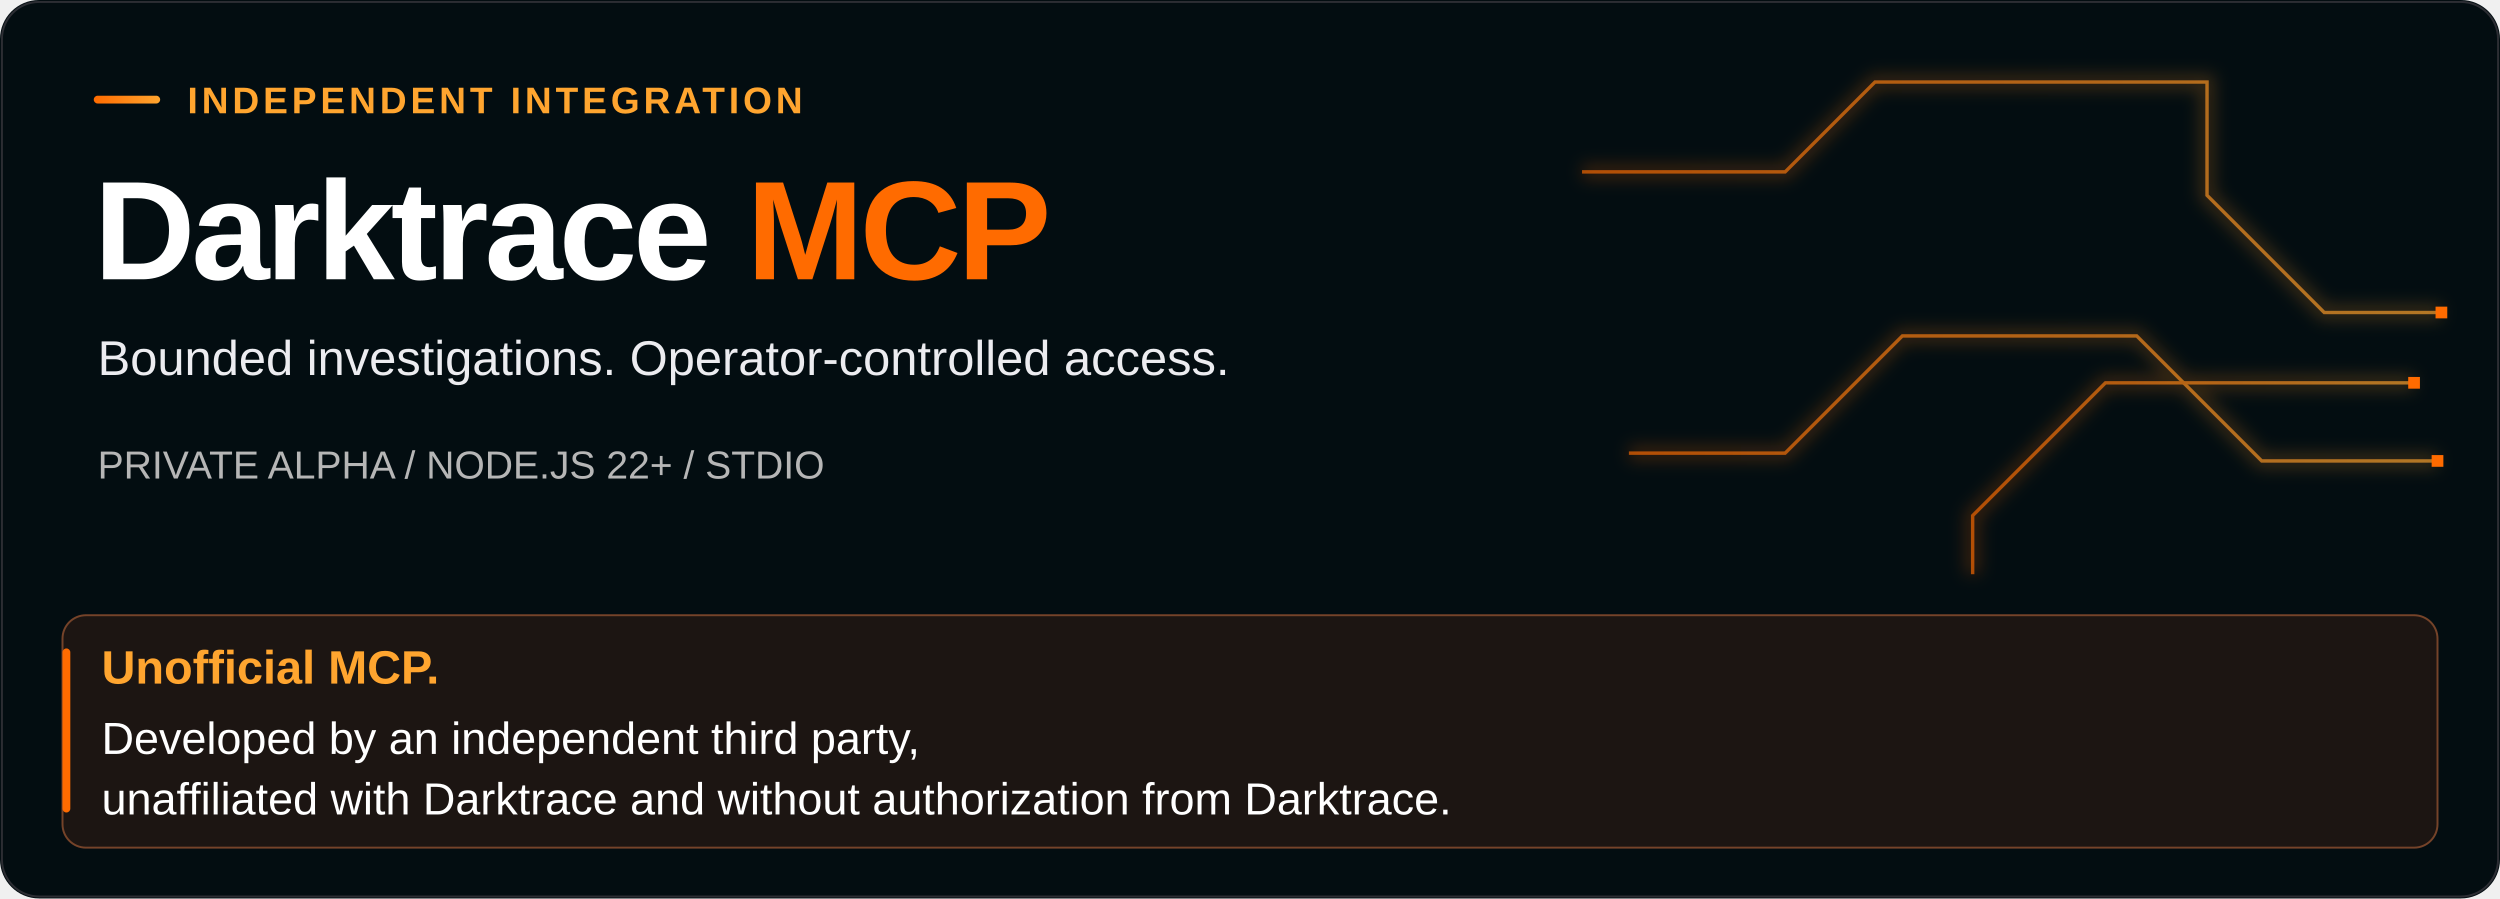
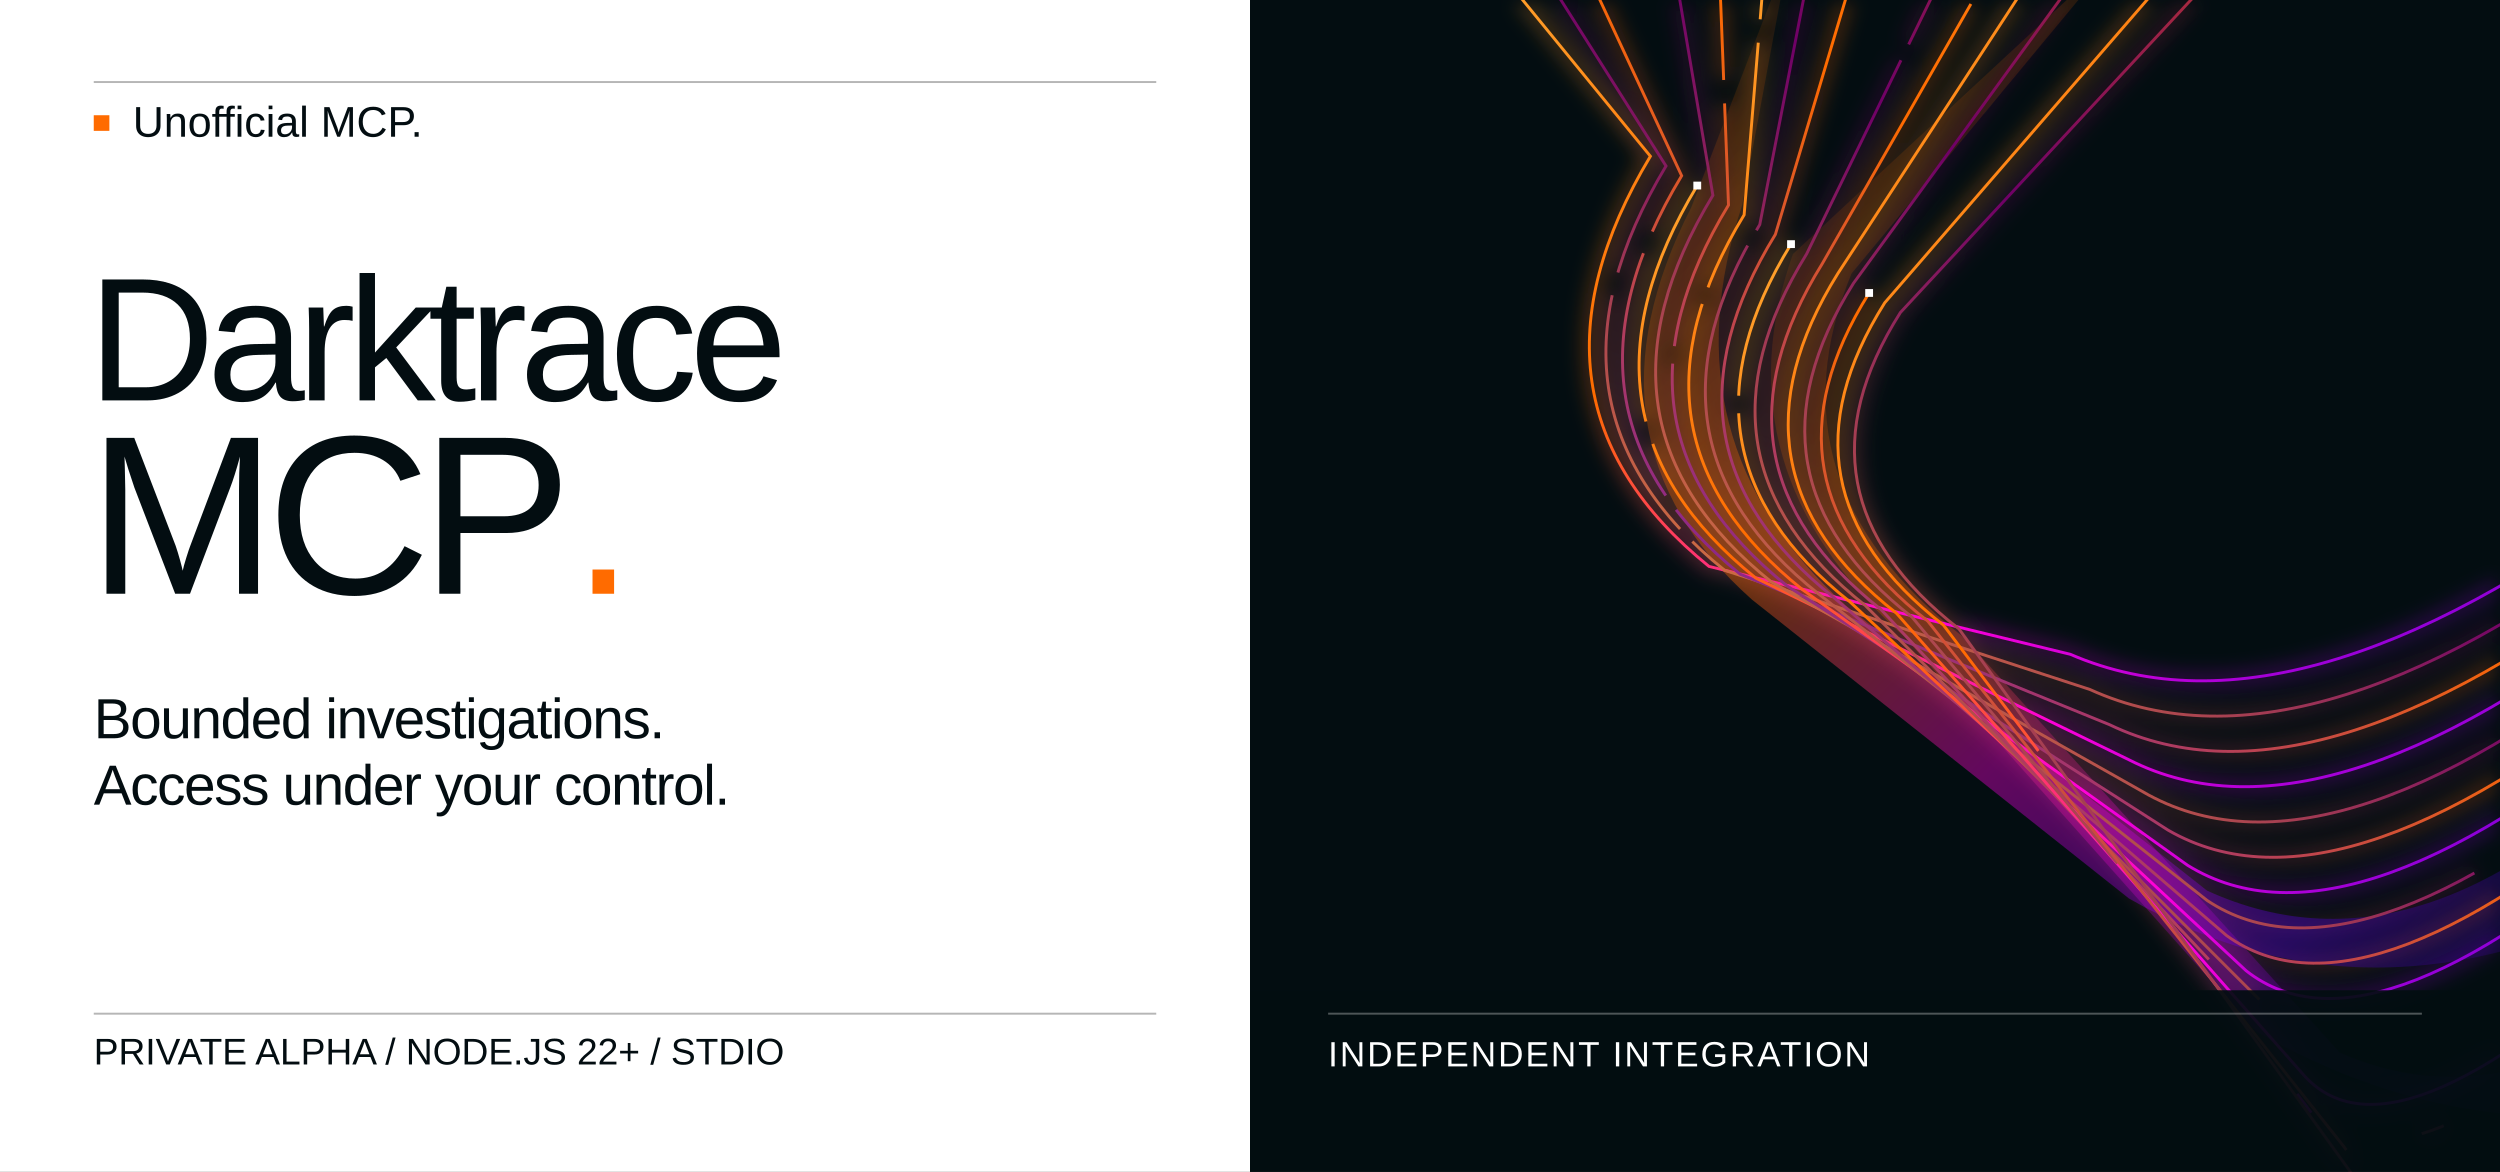
- <svg xmlns="http://www.w3.org/2000/svg" width="1280" height="460" viewBox="0 0 1280 460" role="img" aria-labelledby="title description">
+ <svg xmlns="http://www.w3.org/2000/svg" width="1280" height="600" viewBox="0 0 1280 600" role="img" aria-labelledby="title description">
  <defs>
-     <linearGradient id="background" x2="1" y2="1">
-       <stop stop-color="#030d11" />
-       <stop offset="1" stop-color="#030d11" />
+     <linearGradient id="trace0" x1="0" y1="0" x2="1" y2="1">
+       <stop stop-color="#ffa52f" />
+       <stop offset=".35" stop-color="#ff6b00" />
+       <stop offset=".65" stop-color="#ff00d9" />
+       <stop offset="1" stop-color="#4b00d7" />
    </linearGradient>
-     <linearGradient id="accent" x2="1">
+     <linearGradient id="trace1" x1="1" y1="0" x2="0" y2="1">
      <stop stop-color="#ff6b00" />
+       <stop offset=".5" stop-color="#6f0067" />
      <stop offset="1" stop-color="#ffa52f" />
    </linearGradient>
-     <filter id="trace-glow" x="-30%" y="-30%" width="160%" height="160%">
-       <feGaussianBlur stdDeviation="4" />
+     <linearGradient id="trace2" x1="0" y1="1" x2="1" y2="0">
+       <stop stop-color="#4b00d7" />
+       <stop offset=".5" stop-color="#ff6b00" />
+       <stop offset="1" stop-color="#ffa52f" />
+     </linearGradient>
+     <linearGradient id="ribbon" x1="0" y1="0" x2="1" y2="1">
+       <stop stop-color="#ff6b00" stop-opacity="0" />
+       <stop offset=".35" stop-color="#ff6b00" />
+       <stop offset=".57" stop-color="#ff00d9" />
+       <stop offset=".8" stop-color="#4b00d7" />
+       <stop offset="1" stop-color="#4b00d7" stop-opacity="0" />
+     </linearGradient>
+     <filter id="soft" x="-30%" y="-30%" width="160%" height="160%">
+       <feGaussianBlur stdDeviation="5" />
    </filter>
-     <path id="trace-a" d="M810 88 H914 L960 42 H1130 V100 L1190 160 H1250" />
-     <path id="trace-b" d="M834 232 H914 L974 172 H1094 L1158 236 H1248" />
-     <path id="trace-c" d="M1010 294 V264 L1078 196 H1236" />
+     <clipPath id="canvas">
+       <rect width="1280" height="600" />
+     </clipPath>
  </defs>
-   <rect width="1280" height="460" rx="20" fill="url(#background)" />
-   <rect x="1" y="1" width="1278" height="458" rx="19" fill="none" stroke="#2c2d33" />
-   <g fill="none" stroke="url(#accent)" stroke-width="8" opacity="0.2" filter="url(#trace-glow)">
-     <use href="#trace-a" />
-     <use href="#trace-b" />
-     <use href="#trace-c" />
-   </g>
-   <g fill="none" stroke="url(#accent)" stroke-width="1.75" opacity="0.65">
-     <use href="#trace-a" />
-     <use href="#trace-b" />
-     <use href="#trace-c" />
-   </g>
-   <g fill="#ff6b00">
-     <rect x="1247" y="157" width="6" height="6" />
-     <rect x="1245" y="233" width="6" height="6" />
-     <rect x="1233" y="193" width="6" height="6" />
-   </g>
-   <g font-family="Arial, Helvetica, sans-serif">
-     <rect x="48" y="49" width="34" height="4" rx="2" fill="url(#accent)" />
-     <text x="96" y="58" fill="#ffa52f" font-size="19" font-weight="700" letter-spacing="2">INDEPENDENT INTEGRATION</text>
-     <text x="48" y="143" fill="#ffffff" font-size="72" font-weight="700" letter-spacing="-2">Darktrace <tspan fill="#ff6b00">MCP</tspan>
-     </text>
-     <text x="50" y="192" fill="#ececf0" font-size="25">Bounded investigations. Operator-controlled access.</text>
-     <text x="50" y="245" fill="#b6b6b6" font-size="20">PRIVATE ALPHA  /  NODE.JS 22+  /  STDIO</text>
-     <rect x="32" y="315" width="1216" height="119" rx="12" fill="#1c1512" stroke="#754329" />
-     <rect x="32" y="332" width="4" height="84" rx="2" fill="#ff6b00" />
-     <text x="52" y="350" fill="#ffa52f" font-size="24" font-weight="700">Unofficial MCP.</text>
-     <text x="52" y="386" fill="#ffffff" font-size="23">Developed by an independent third party,</text>
-     <text x="52" y="417" fill="#ffffff" font-size="23">unaffiliated with Darktrace and without authorization from Darktrace.</text>
+   <g clip-path="url(#canvas)">
+     <rect width="1280" height="600" fill="#030d11" />
+     <g transform="translate(640 0)">
+       <defs>
+         <path id="t0" d="M 120 -24 L 205 80 Q 130 205 235 290 L 420 335 Q 540 387 728 240" />
+         <path id="t1" d="M 144 -24 L 213 85 Q 139 208 243 292 L 430 353 Q 544 405 728 259" />
+         <path id="t2" d="M 168 -24 L 221 90 Q 148 211 251 294 L 440 371 Q 548 423 728 278" />
+         <path id="t3" d="M 229 95 Q 157 214 259 296 L 450 389 Q 552 441 728 297" />
+         <path id="t4" d="M 216 -24 L 237 100 Q 166 217 267 298 L 460 407 Q 556 459 728 316" />
+         <path id="t5" d="M 240 -24 L 245 105 Q 175 220 275 300 L 470 425 Q 560 477 728 335" />
+         <path id="t6" d="M 264 -24 L 253 110 Q 184 223 283 302 L 480 443 Q 564 495 728 354" />
+         <path id="t7" d="M 288 -24 L 261 115 Q 193 226 291 304 L 490 461 Q 568 513 728 373" />
+         <path id="t8" d="M 312 -24 L 269 120 Q 202 229 299 306 L 500 479 Q 572 531 728 392" />
+         <path id="t9" d="M 277 125 Q 211 232 307 308 L 510 497 Q 576 549 728 411" />
+         <path id="t10" d="M 360 -24 L 285 130 Q 220 235 315 310 L 520 515 Q 580 567 728 430" />
+         <path id="t11" d="M 384 -24 L 293 135 Q 229 238 323 312 L 530 533 Q 584 585 728 449" />
+         <path id="t12" d="M 408 -24 L 301 140 Q 238 241 331 314 L 540 551 Q 588 603 728 468" />
+         <path id="t13" d="M 432 -24 L 309 145 Q 247 244 339 316 L 550 569 Q 592 621 728 487" />
+         <path id="t14" d="M 317 150 Q 256 247 347 318 L 560 587 Q 596 639 728 506" />
+         <path id="t15" d="M 480 -24 L 325 155 Q 265 250 355 320 L 570 605 Q 600 657 728 525" />
+         <path id="t16" d="M 504 -24 L 333 160 Q 274 253 363 322 L 580 623 Q 604 675 728 544" />
+       </defs>
+       <g fill="none" stroke-width="6" opacity=".34" filter="url(#soft)">
+         <use href="#t0" stroke="url(#trace0)" />
+         <use href="#t1" stroke="url(#trace1)" stroke-dasharray="220 12 130 9 600" stroke-dashoffset="31" />
+         <use href="#t2" stroke="url(#trace2)" stroke-dasharray="220 12 130 9 600" stroke-dashoffset="62" />
+         <use href="#t3" stroke="url(#trace0)" stroke-dasharray="220 12 130 9 600" stroke-dashoffset="93" />
+         <use href="#t4" stroke="url(#trace1)" />
+         <use href="#t5" stroke="url(#trace2)" stroke-dasharray="220 12 130 9 600" stroke-dashoffset="155" />
+         <use href="#t6" stroke="url(#trace0)" stroke-dasharray="220 12 130 9 600" stroke-dashoffset="186" />
+         <use href="#t7" stroke="url(#trace1)" stroke-dasharray="220 12 130 9 600" stroke-dashoffset="217" />
+         <use href="#t8" stroke="url(#trace2)" />
+         <use href="#t9" stroke="url(#trace0)" stroke-dasharray="220 12 130 9 600" stroke-dashoffset="279" />
+         <use href="#t10" stroke="url(#trace1)" stroke-dasharray="220 12 130 9 600" stroke-dashoffset="310" />
+         <use href="#t11" stroke="url(#trace2)" stroke-dasharray="220 12 130 9 600" stroke-dashoffset="341" />
+         <use href="#t12" stroke="url(#trace0)" />
+         <use href="#t13" stroke="url(#trace1)" stroke-dasharray="220 12 130 9 600" stroke-dashoffset="403" />
+         <use href="#t14" stroke="url(#trace2)" stroke-dasharray="220 12 130 9 600" stroke-dashoffset="434" />
+         <use href="#t15" stroke="url(#trace0)" stroke-dasharray="220 12 130 9 600" stroke-dashoffset="465" />
+         <use href="#t16" stroke="url(#trace1)" />
+       </g>
+       <path d="M 276 -24 L 252 105 Q 212 226 305 310 L 490 456 Q 604 508 728 373 L 728 451 Q 580 535 450 460 L 257 307 Q 165 225 226 106 Z" fill="url(#ribbon)" opacity=".38" />
+       <path d="M 444 -24 L 308 140 Q 264 247 365 326 L 558 539 Q 640 575 728 506 L 728 565 Q 620 588 515 528 L 335 326 Q 239 240 278 130 Z" fill="url(#ribbon)" opacity=".26" />
+       <g fill="none" stroke-width="1.5">
+         <use href="#t0" stroke="url(#trace0)" />
+         <use href="#t1" stroke="url(#trace1)" stroke-dasharray="220 12 130 9 600" stroke-dashoffset="31" />
+         <use href="#t2" stroke="url(#trace2)" stroke-dasharray="220 12 130 9 600" stroke-dashoffset="62" />
+         <use href="#t3" stroke="url(#trace0)" stroke-dasharray="220 12 130 9 600" stroke-dashoffset="93" />
+         <use href="#t4" stroke="url(#trace1)" />
+         <use href="#t5" stroke="url(#trace2)" stroke-dasharray="220 12 130 9 600" stroke-dashoffset="155" />
+         <use href="#t6" stroke="url(#trace0)" stroke-dasharray="220 12 130 9 600" stroke-dashoffset="186" />
+         <use href="#t7" stroke="url(#trace1)" stroke-dasharray="220 12 130 9 600" stroke-dashoffset="217" />
+         <use href="#t8" stroke="url(#trace2)" />
+         <use href="#t9" stroke="url(#trace0)" stroke-dasharray="220 12 130 9 600" stroke-dashoffset="279" />
+         <use href="#t10" stroke="url(#trace1)" stroke-dasharray="220 12 130 9 600" stroke-dashoffset="310" />
+         <use href="#t11" stroke="url(#trace2)" stroke-dasharray="220 12 130 9 600" stroke-dashoffset="341" />
+         <use href="#t12" stroke="url(#trace0)" />
+         <use href="#t13" stroke="url(#trace1)" stroke-dasharray="220 12 130 9 600" stroke-dashoffset="403" />
+         <use href="#t14" stroke="url(#trace2)" stroke-dasharray="220 12 130 9 600" stroke-dashoffset="434" />
+         <use href="#t15" stroke="url(#trace0)" stroke-dasharray="220 12 130 9 600" stroke-dashoffset="465" />
+         <use href="#t16" stroke="url(#trace1)" />
+       </g>
+       <g fill="#ffffff">
+         <rect x="227" y="93" width="4" height="4" />
+         <rect x="275" y="123" width="4" height="4" />
+         <rect x="315" y="148" width="4" height="4" />
+       </g>
+     </g>
+     <rect width="640" height="600" fill="#ffffff" />
+     <g font-family="Arial, Helvetica, sans-serif" fill="#030d11" font-weight="400">
+       <path d="M48 42 h544" stroke="#b6b6b6" />
+       <rect x="48" y="59" width="8" height="8" fill="#ff6b00" />
+       <text x="68" y="70" font-size="22">Unofficial MCP.</text>
+       <text x="45" y="205" font-size="90" letter-spacing="-4">Darktrace</text>
+       <text x="45" y="304" font-size="116" letter-spacing="-5">MCP<tspan fill="#ff6b00">.</tspan>
+       </text>
+       <text x="48" y="378" font-size="29" letter-spacing="-.7">Bounded investigations.</text>
+       <text x="48" y="412" font-size="29" letter-spacing="-.7">Access under your control.</text>
+       <path d="M48 519 h544" stroke="#b6b6b6" />
+       <text x="48" y="545" font-size="19">PRIVATE ALPHA / NODE.JS 22+ / STDIO</text>
+     </g>
+     <rect x="640" y="507" width="640" height="93" fill="#030d11" fill-opacity=".92" />
+     <g font-family="Arial, Helvetica, sans-serif" fill="#ffffff" font-size="18" letter-spacing="1">
+       <path d="M680 519 H1240" stroke="#ffffff" stroke-opacity=".3" />
+       <text x="680" y="546" font-size="18">INDEPENDENT INTEGRATION</text>
+     </g>
  </g>
</svg>
